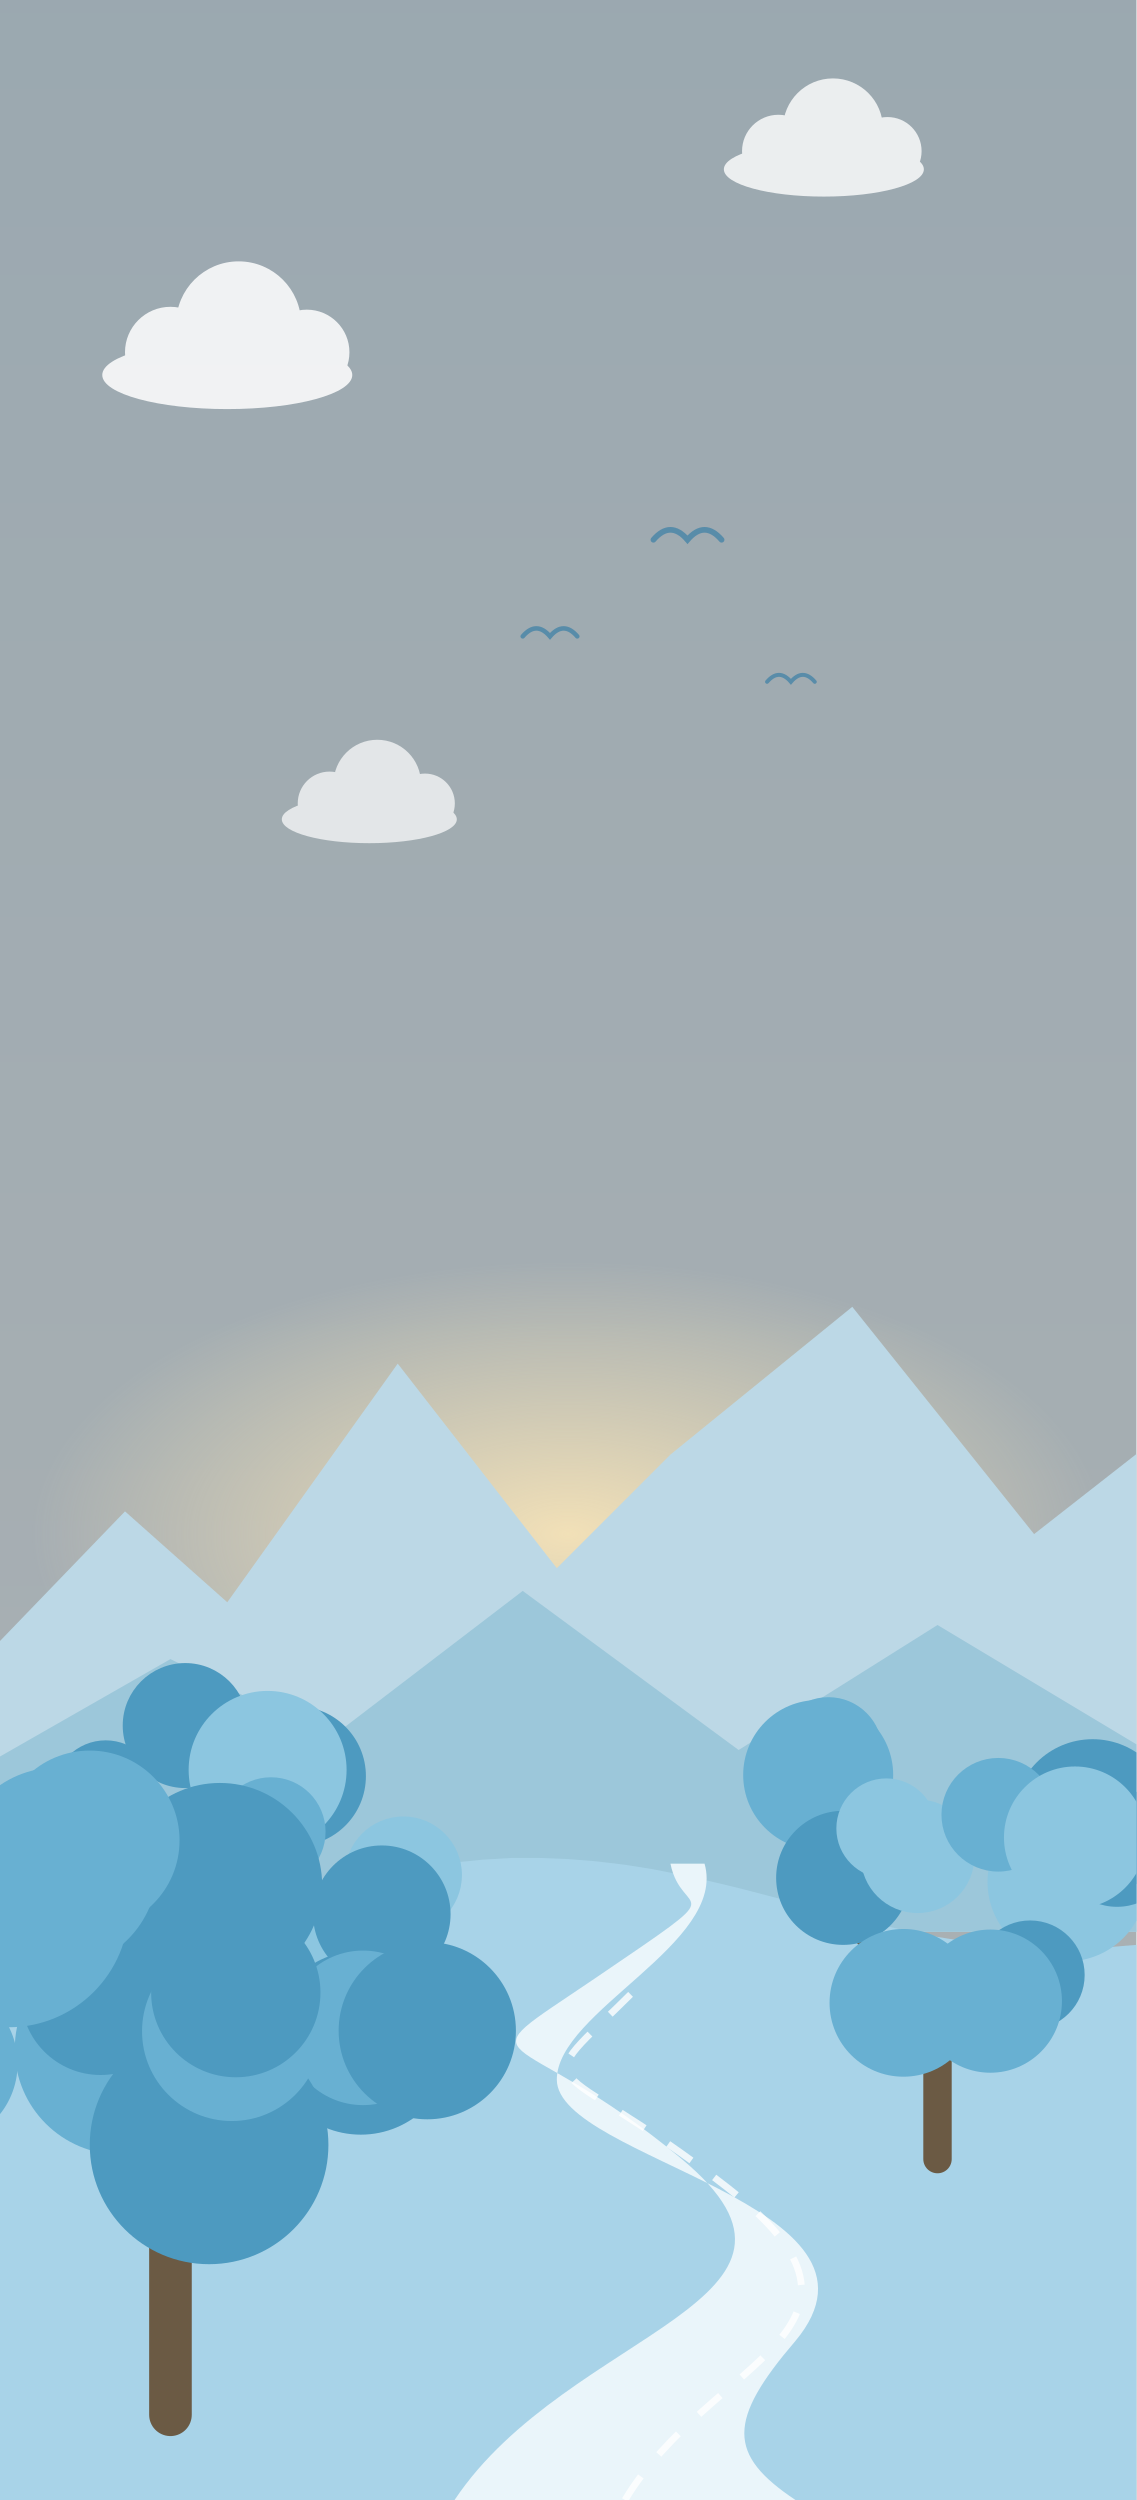
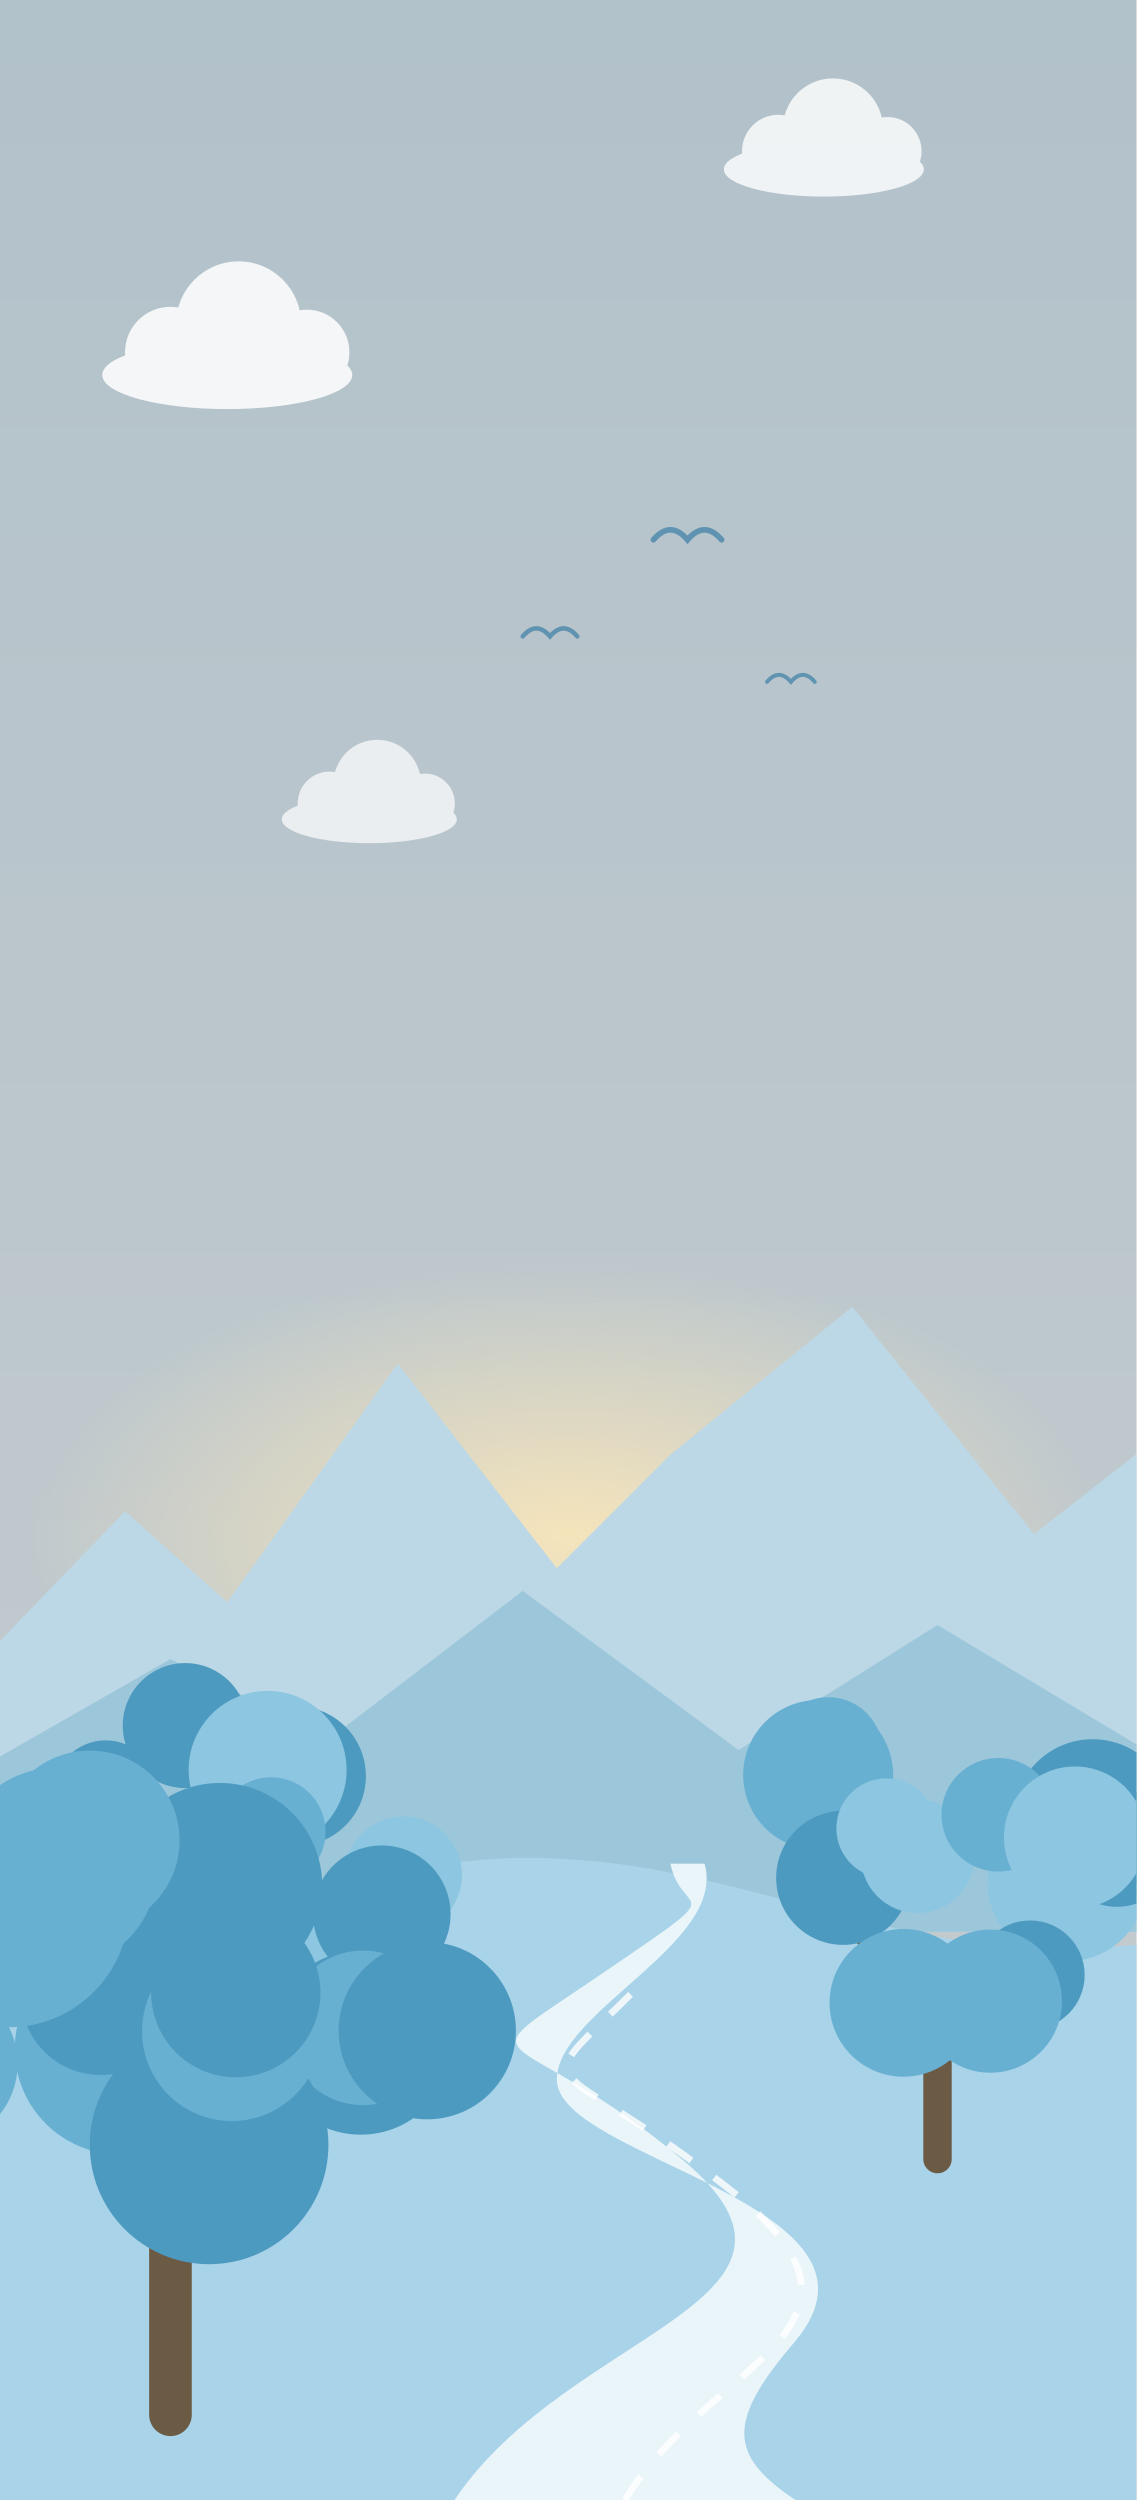
<svg xmlns="http://www.w3.org/2000/svg" viewBox="0 -80 200 440" preserveAspectRatio="xMidYMax slice">
  <defs>
    <linearGradient id="g37" x1="0" y1="0" x2="0" y2="1">
-       <stop offset="0" stop-color="#9aa8b0" />
-       <stop offset="1" stop-color="#adb2b4" />
+       <stop offset="0" stop-color="#b1c1ca" />
+       <stop offset="1" stop-color="#c7cdcf" />
    </linearGradient>
  </defs>
  <rect y="-100" width="200" height="460" fill="url(#g37)" />
  <g fill="#ffffff" opacity="0.85" transform="translate(40,-20) scale(1.0)">
    <ellipse cx="0" cy="6" rx="22" ry="6" />
    <circle cx="-10" cy="2" r="8" />
    <circle cx="2" cy="-3" r="11" />
    <circle cx="14" cy="2" r="7.5" />
  </g>
  <g fill="#ffffff" opacity="0.8" transform="translate(145,-55) scale(0.8)">
    <ellipse cx="0" cy="6" rx="22" ry="6" />
    <circle cx="-10" cy="2" r="8" />
    <circle cx="2" cy="-3" r="11" />
    <circle cx="14" cy="2" r="7.5" />
  </g>
  <g fill="#ffffff" opacity="0.7" transform="translate(65,60) scale(0.7)">
    <ellipse cx="0" cy="6" rx="22" ry="6" />
    <circle cx="-10" cy="2" r="8" />
    <circle cx="2" cy="-3" r="11" />
    <circle cx="14" cy="2" r="7.5" />
  </g>
  <path d="M0,0 q3,-3.5 6,0 q3,-3.5 6,0" fill="none" stroke="#3a7fa5" stroke-width="1" stroke-linecap="round" opacity=".7" transform="translate(115,15) scale(1)" />
  <path d="M0,0 q3,-3.5 6,0 q3,-3.5 6,0" fill="none" stroke="#3a7fa5" stroke-width="1" stroke-linecap="round" opacity=".7" transform="translate(92,32) scale(0.8)" />
  <path d="M0,0 q3,-3.5 6,0 q3,-3.5 6,0" fill="none" stroke="#3a7fa5" stroke-width="1" stroke-linecap="round" opacity=".7" transform="translate(135,40) scale(0.7)" />
  <defs>
    <radialGradient id="gl" cx="0.5" cy="0.5" r="0.5">
      <stop offset="0" stop-color="#ffe9b8" stop-opacity=".85" />
      <stop offset="1" stop-color="#ffe9b8" stop-opacity="0" />
    </radialGradient>
  </defs>
  <ellipse cx="100" cy="190" rx="95" ry="48" fill="url(#gl)" />
  <path d="M-5 260 L-5 214 L22 186 L40 202 L70 160 L98 196 L118 176 L150 150 L182 190 L205 172 L205 260Z" fill="#bcd8e6" />
  <path d="M-5 260 L-5 232 L30 212 L58 226 L92 200 L130 228 L165 206 L205 230 L205 260Z" fill="#9cc7da" />
  <path d="M-5 360 L-5 255 L-5 262.9 L0 263.0 L5 262.8 L10 262.5 L15 261.9 L20 261.1 L25 260.2 L30 259.1 L35 257.9 L40 256.6 L45 255.3 L50 253.9 L55 252.6 L60 251.4 L65 250.3 L70 249.3 L75 248.4 L80 247.8 L85 247.3 L90 247.0 L95 247.0 L100 247.2 L105 247.6 L110 248.2 L115 249.0 L120 250.0 L125 251.1 L130 252.3 L135 253.6 L140 254.9 L145 256.3 L150 257.5 L155 258.8 L160 259.9 L165 260.9 L170 261.7 L175 262.3 L180 262.8 L185 263.0 L190 263.0 L195 262.7 L200 262.3 L205 261.7 L205 360Z" fill="#a8d3e8" opacity="1" />
  <path d="M80 360 C100 330 150 325 120 300 S80 285 105 268 S120 258 118 248 L124 248 C128 262 98 274 98 286 C98 300 160 308 140 332 C128 346 128 352 140 360Z" fill="#eaf5fa" />
  <path d="M110 360 C125 335 160 330 128 305 S92 290 112 270" stroke="#fff" stroke-width="1.2" stroke-dasharray="5 5" fill="none" opacity=".8" />
  <path d="M40 300 L40 274.7" stroke="#6b5a44" stroke-width="5.0" stroke-linecap="round" />
  <path d="M40 279.3 L25.28 258.6" transform="translate(0,0)" stroke="#6b5a44" stroke-width="3.0" stroke-linecap="round" fill="none" />
  <path d="M40 279.3 L54.72 259.52" stroke="#6b5a44" stroke-width="3.0" stroke-linecap="round" />
  <circle cx="41.9" cy="267.1" r="10.9" fill="#68b0d2" />
  <circle cx="18.6" cy="235.5" r="9.2" fill="#4d9ac0" />
  <circle cx="71.0" cy="250.0" r="10.3" fill="#8cc6e0" />
  <circle cx="43.4" cy="273.8" r="11.4" fill="#68b0d2" />
  <circle cx="52.1" cy="232.6" r="12.3" fill="#4d9ac0" />
  <circle cx="55.8" cy="264.8" r="13.6" fill="#8cc6e0" />
  <circle cx="11.0" cy="244.8" r="12.5" fill="#68b0d2" />
  <circle cx="67.2" cy="256.9" r="12.1" fill="#4d9ac0" />
  <circle cx="38.1" cy="252.3" r="13.5" fill="#8cc6e0" />
  <circle cx="11.6" cy="251.8" r="13.6" fill="#68b0d2" />
  <circle cx="32.6" cy="223.7" r="11.0" fill="#4d9ac0" />
  <circle cx="47.1" cy="231.5" r="13.9" fill="#8cc6e0" />
  <circle cx="47.7" cy="242.4" r="9.6" fill="#68b0d2" />
  <path d="M165 300 L165 274.7" stroke="#6b5a44" stroke-width="5.0" stroke-linecap="round" />
  <path d="M165 279.3 L150.28 258.6" transform="translate(0,0)" stroke="#6b5a44" stroke-width="3.0" stroke-linecap="round" fill="none" />
  <path d="M165 279.3 L179.72 259.52" stroke="#6b5a44" stroke-width="3.0" stroke-linecap="round" />
  <circle cx="144.0" cy="232.4" r="13.2" fill="#68b0d2" />
  <circle cx="192.3" cy="240.0" r="13.9" fill="#4d9ac0" />
  <circle cx="187.8" cy="251.2" r="14.0" fill="#8cc6e0" />
  <circle cx="145.8" cy="228.2" r="9.5" fill="#68b0d2" />
  <circle cx="148.4" cy="250.5" r="11.8" fill="#4d9ac0" />
  <circle cx="161.5" cy="246.7" r="10.0" fill="#8cc6e0" />
  <circle cx="159.0" cy="272.5" r="13.0" fill="#68b0d2" />
  <circle cx="181.3" cy="267.6" r="9.6" fill="#4d9ac0" />
  <circle cx="156.0" cy="241.8" r="8.8" fill="#8cc6e0" />
  <circle cx="175.7" cy="239.4" r="10.0" fill="#68b0d2" />
  <circle cx="196.6" cy="245.2" r="10.4" fill="#4d9ac0" />
  <circle cx="189.2" cy="243.4" r="12.5" fill="#8cc6e0" />
  <circle cx="174.3" cy="272.2" r="12.6" fill="#68b0d2" />
  <path d="M30 345 L30 307.05" stroke="#6b5a44" stroke-width="7.5" stroke-linecap="round" />
  <path d="M30 313.95 L7.92 282.9" transform="translate(0,0)" stroke="#6b5a44" stroke-width="4.5" stroke-linecap="round" fill="none" />
  <path d="M30 313.95 L52.08 284.28" stroke="#6b5a44" stroke-width="4.5" stroke-linecap="round" />
  <circle cx="21.2" cy="280.6" r="18.6" fill="#68b0d2" />
  <circle cx="63.5" cy="279.5" r="16.2" fill="#4d9ac0" />
  <circle cx="63.9" cy="276.9" r="13.6" fill="#68b0d2" />
  <circle cx="17.7" cy="271.2" r="14.0" fill="#4d9ac0" />
  <circle cx="-11.2" cy="283.2" r="14.3" fill="#68b0d2" />
  <circle cx="36.8" cy="297.5" r="21.0" fill="#4d9ac0" />
  <circle cx="1.5" cy="255.6" r="21.2" fill="#68b0d2" />
  <circle cx="75.2" cy="277.4" r="15.6" fill="#4d9ac0" />
  <circle cx="40.8" cy="277.5" r="15.8" fill="#68b0d2" />
  <circle cx="38.7" cy="251.8" r="18.0" fill="#4d9ac0" />
  <circle cx="10.0" cy="248.8" r="17.7" fill="#68b0d2" />
  <circle cx="41.5" cy="270.7" r="14.9" fill="#4d9ac0" />
  <circle cx="15.8" cy="243.9" r="15.8" fill="#68b0d2" />
</svg>
